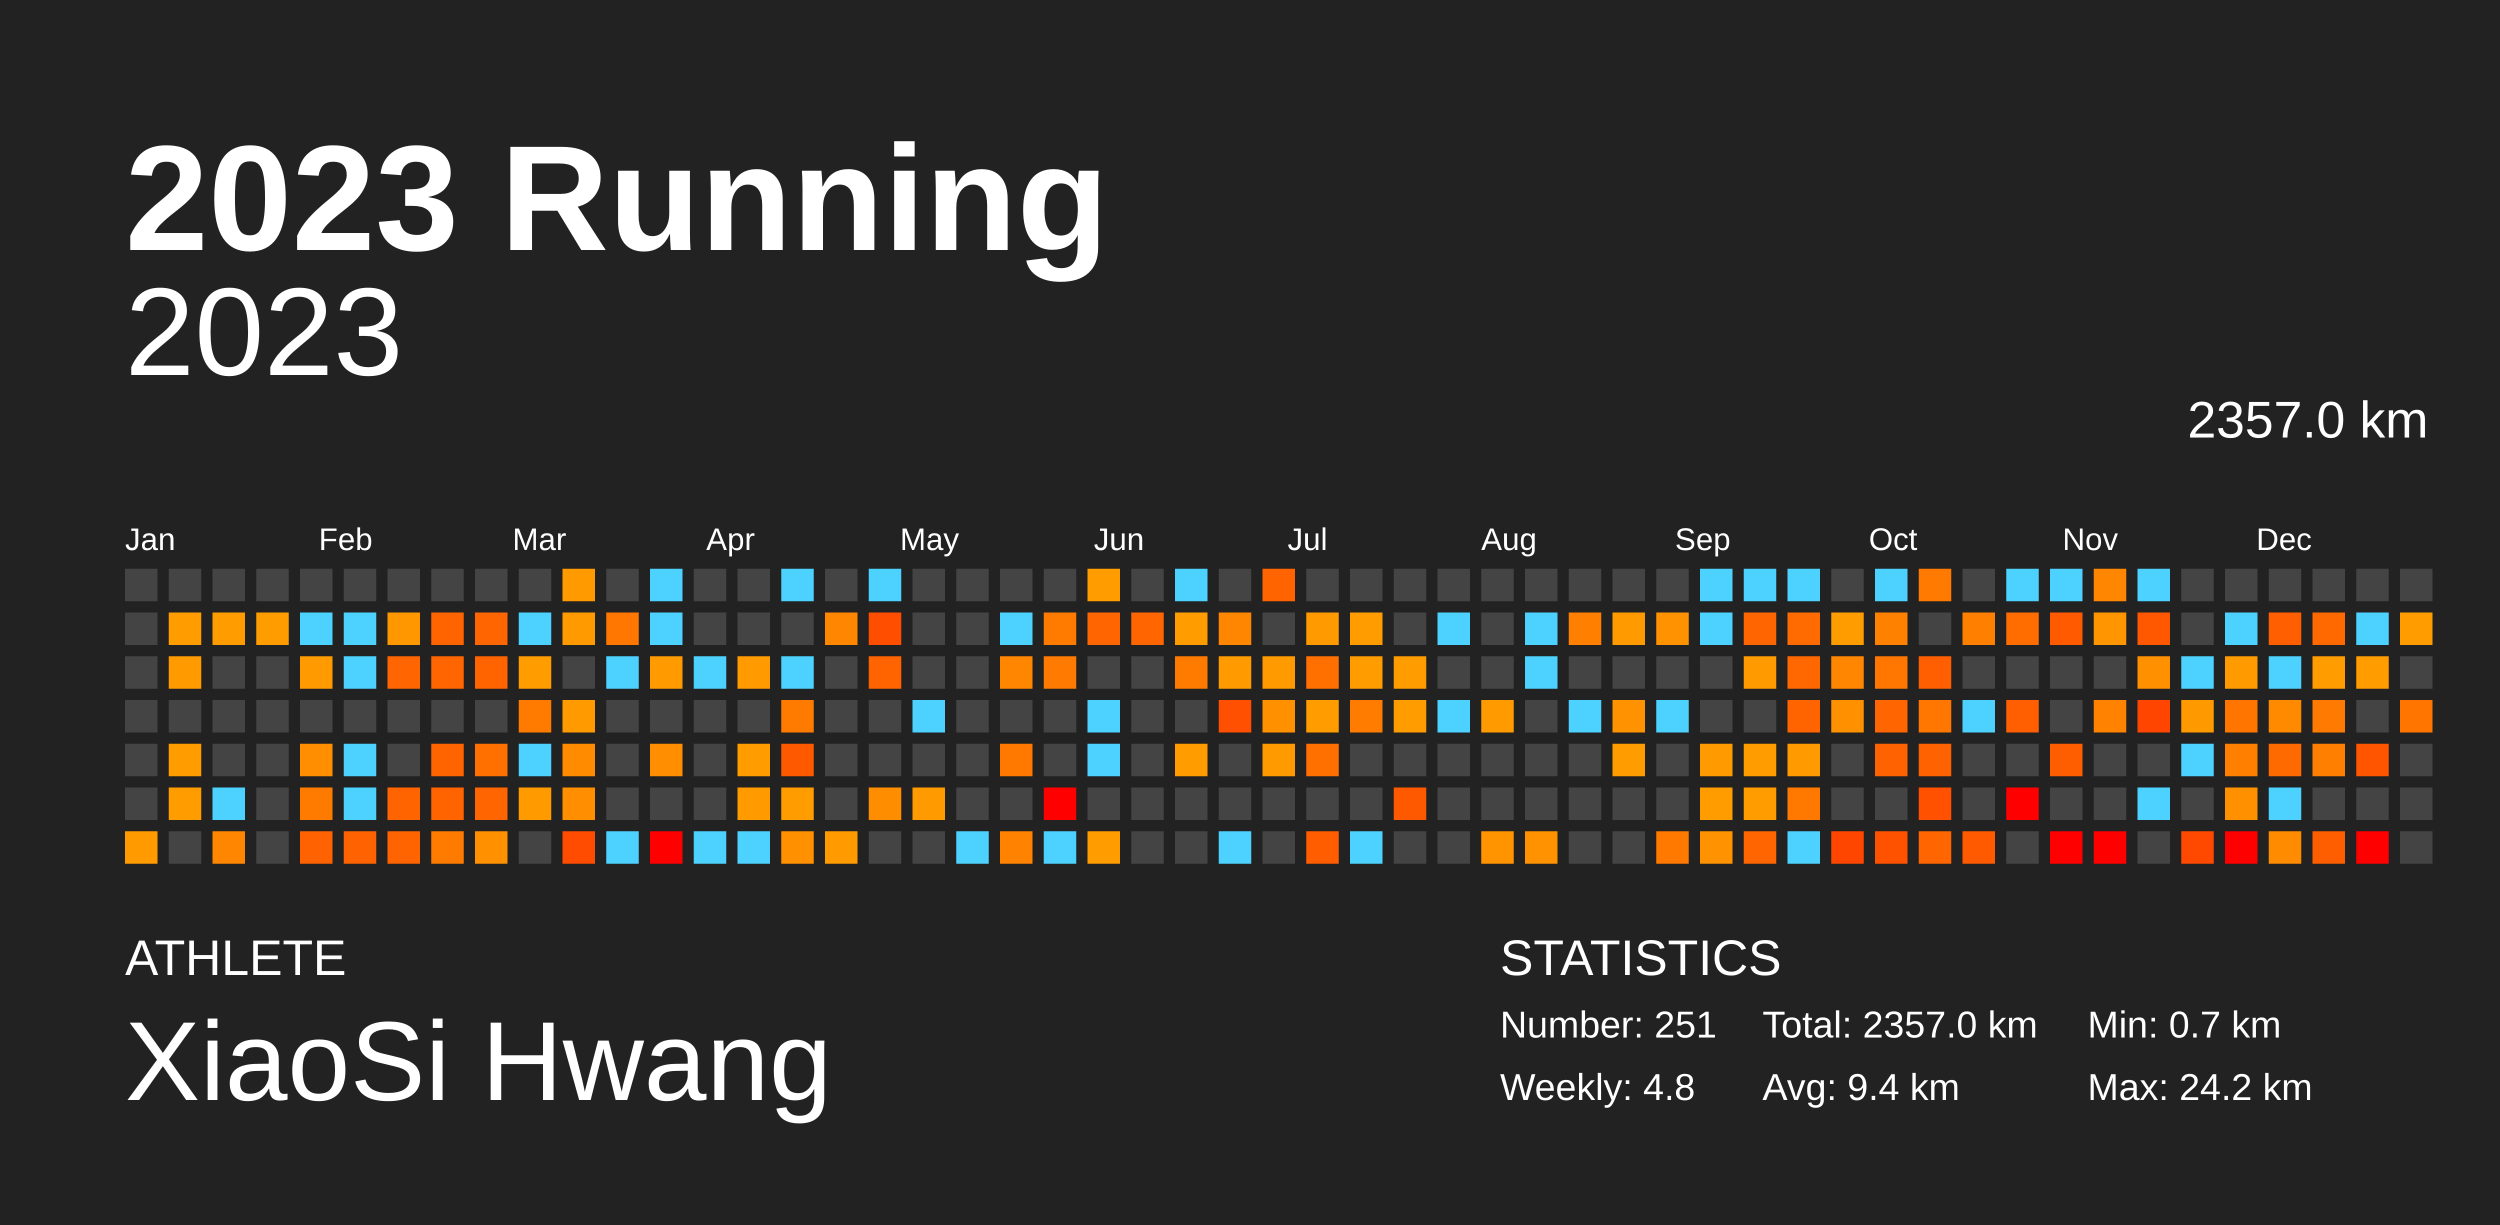
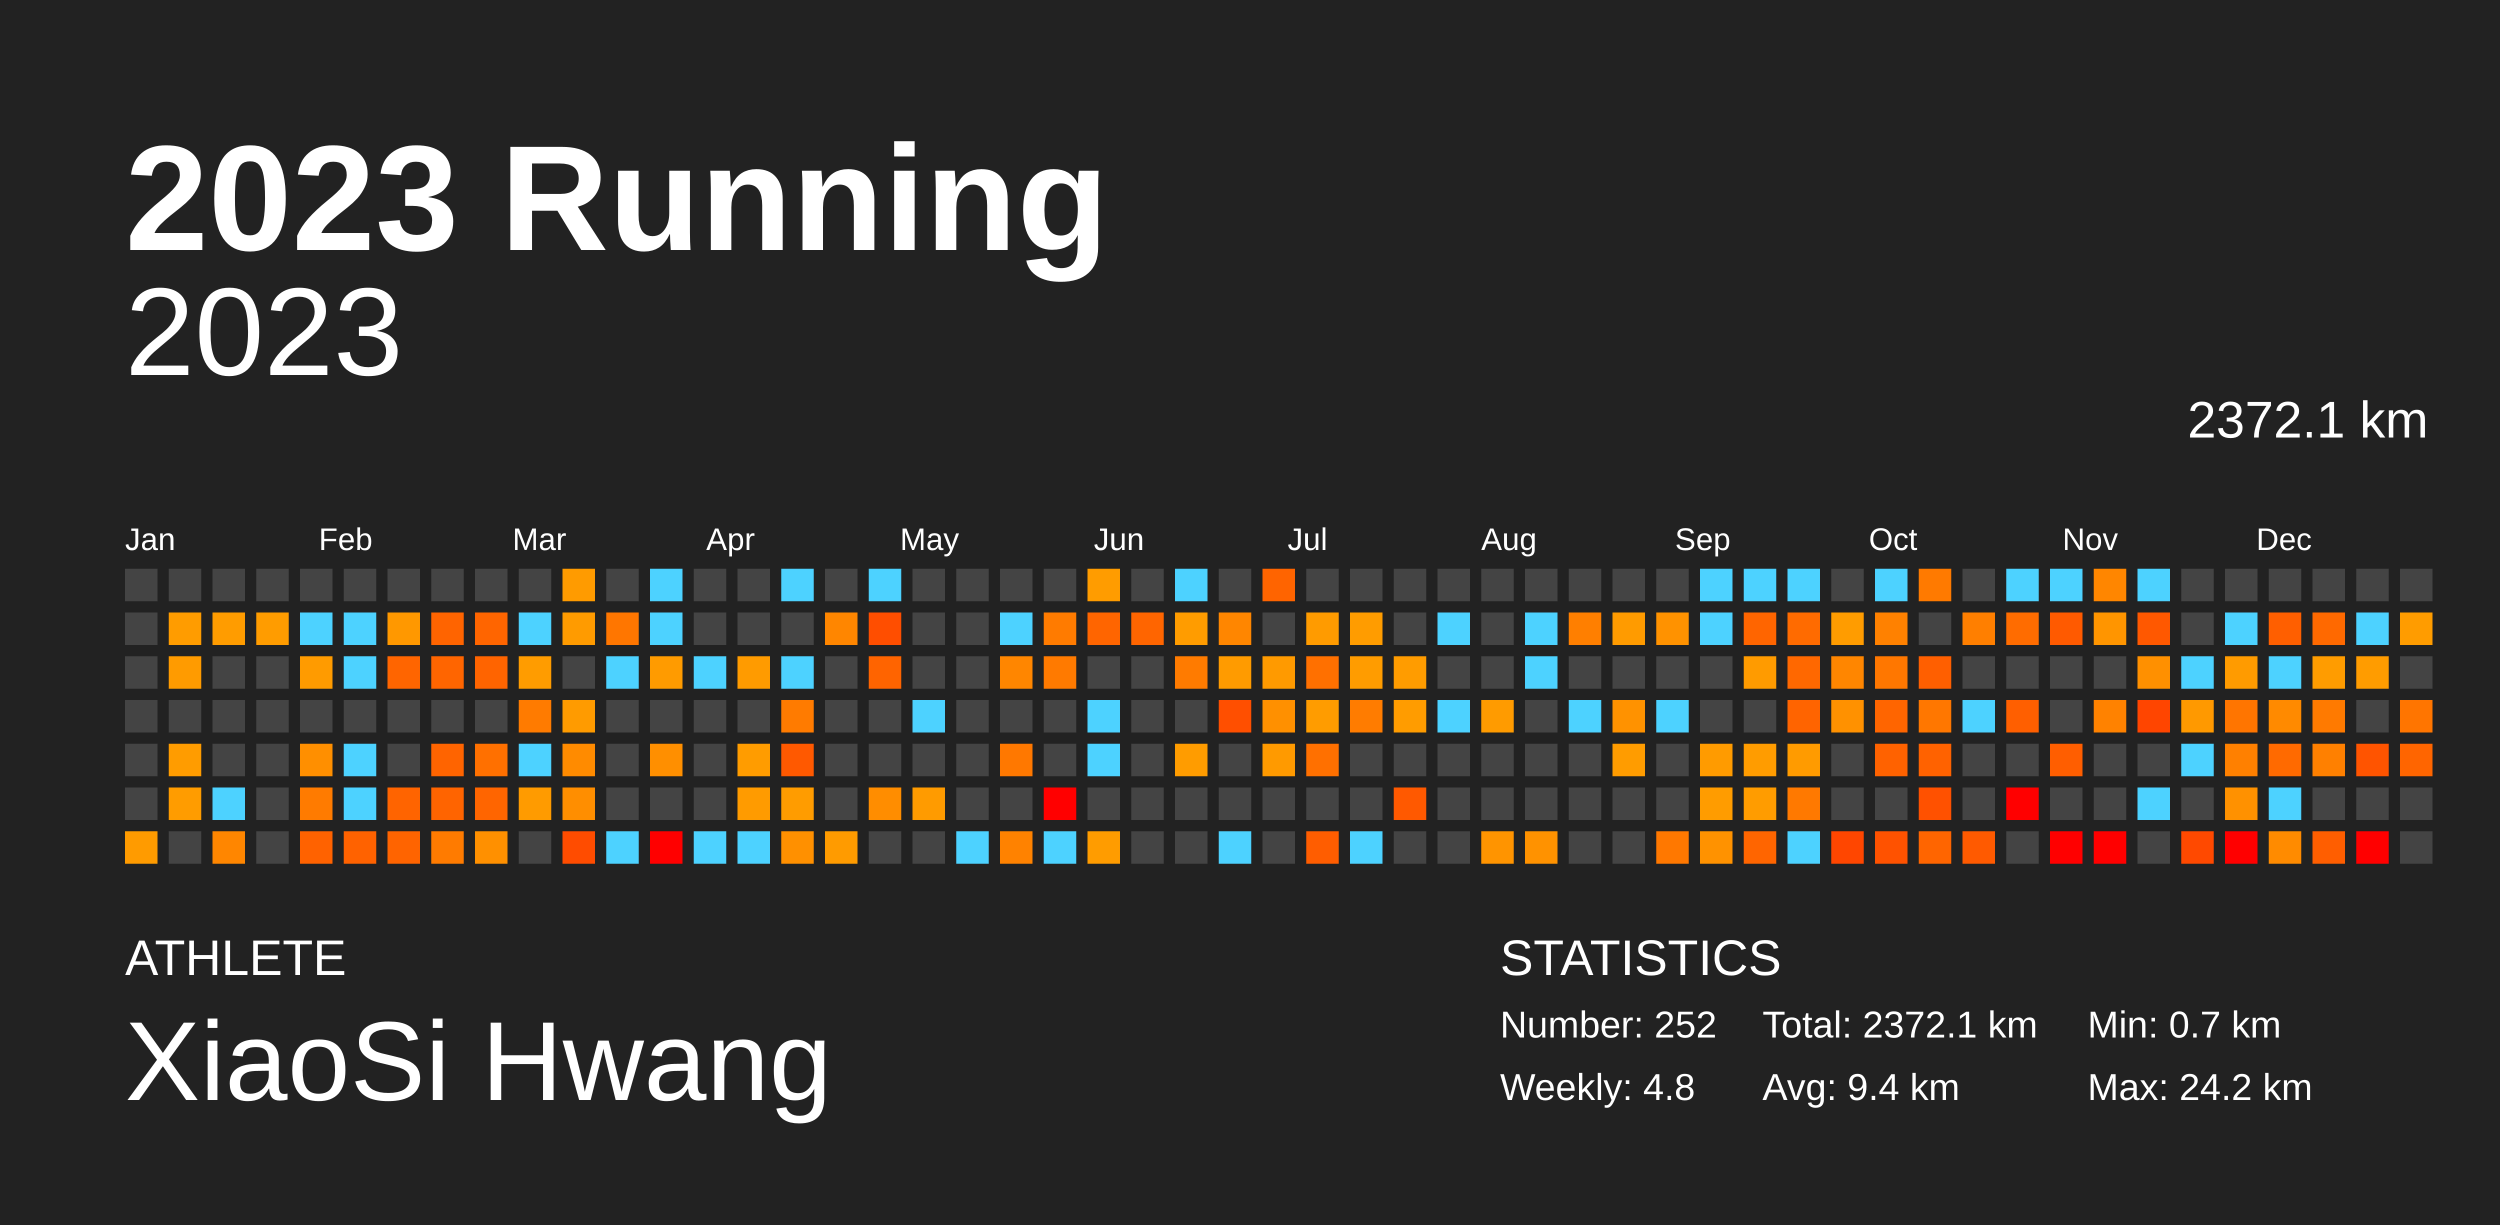
<svg xmlns="http://www.w3.org/2000/svg" baseProfile="full" height="98mm" version="1.1" viewBox="0,0,200,98" width="200mm">
  <defs />
  <rect fill="#222222" height="98" width="200" x="0" y="0" />
  <text fill="#FFFFFF" style="font-size:12px; font-family:Arial; font-weight:bold;" x="10" y="20">2023 Running</text>
  <text fill="#FFFFFF" style="font-size:4px; font-family:Arial" x="10" y="78">ATHLETE</text>
  <text fill="#FFFFFF" style="font-size:9px; font-family:Arial" x="10" y="88">XiaoSi Hwang</text>
  <text fill="#FFFFFF" style="font-size:4px; font-family:Arial" x="120" y="78">STATISTICS</text>
-   <text fill="#FFFFFF" style="font-size:3px; font-family:Arial" x="120" y="83">Number: 251</text>
+   <text fill="#FFFFFF" style="font-size:3px; font-family:Arial" x="120" y="83">Number: 252</text>
  <text fill="#FFFFFF" style="font-size:3px; font-family:Arial" x="120" y="88">Weekly: 4.8</text>
-   <text fill="#FFFFFF" style="font-size:3px; font-family:Arial" x="141" y="83">Total: 2357.0 km</text>
+   <text fill="#FFFFFF" style="font-size:3px; font-family:Arial" x="141" y="83">Total: 2372.1 km</text>
  <text fill="#FFFFFF" style="font-size:3px; font-family:Arial" x="141" y="88">Avg: 9.4 km</text>
  <text fill="#FFFFFF" style="font-size:3px; font-family:Arial" x="167" y="83">Min: 0.7 km</text>
  <text fill="#FFFFFF" style="font-size:3px; font-family:Arial" x="167" y="88">Max: 24.2 km</text>
  <text alignment-baseline="hanging" fill="#FFFFFF" style="font-size:10.0px; font-family:Arial;" x="10" y="30">2023</text>
-   <text alignment-baseline="hanging" fill="#FFFFFF" style="font-size:4.125px; font-family:Arial;" x="175" y="35">2357.0 km</text>
+   <text alignment-baseline="hanging" fill="#FFFFFF" style="font-size:4.125px; font-family:Arial;" x="175" y="35">2372.1 km</text>
  <text fill="#FFFFFF" style="font-size:2.5px; font-family:Arial" x="10.0" y="44">Jan</text>
  <text fill="#FFFFFF" style="font-size:2.5px; font-family:Arial" x="25.5" y="44">Feb</text>
  <text fill="#FFFFFF" style="font-size:2.5px; font-family:Arial" x="41.0" y="44">Mar</text>
  <text fill="#FFFFFF" style="font-size:2.5px; font-family:Arial" x="56.5" y="44">Apr</text>
  <text fill="#FFFFFF" style="font-size:2.5px; font-family:Arial" x="72.0" y="44">May</text>
  <text fill="#FFFFFF" style="font-size:2.5px; font-family:Arial" x="87.5" y="44">Jun</text>
  <text fill="#FFFFFF" style="font-size:2.5px; font-family:Arial" x="103.0" y="44">Jul</text>
  <text fill="#FFFFFF" style="font-size:2.5px; font-family:Arial" x="118.5" y="44">Aug</text>
  <text fill="#FFFFFF" style="font-size:2.5px; font-family:Arial" x="134.0" y="44">Sep</text>
  <text fill="#FFFFFF" style="font-size:2.5px; font-family:Arial" x="149.5" y="44">Oct</text>
  <text fill="#FFFFFF" style="font-size:2.5px; font-family:Arial" x="165.0" y="44">Nov</text>
  <text fill="#FFFFFF" style="font-size:2.5px; font-family:Arial" x="180.5" y="44">Dec</text>
  <rect fill="#444444" height="2.6" width="2.6" x="10.0" y="45.5" />
  <rect fill="#444444" height="2.6" width="2.6" x="10.0" y="49.0" />
  <rect fill="#444444" height="2.6" width="2.6" x="10.0" y="52.5" />
  <rect fill="#444444" height="2.6" width="2.6" x="10.0" y="56.0" />
  <rect fill="#444444" height="2.6" width="2.6" x="10.0" y="59.5" />
  <rect fill="#444444" height="2.6" width="2.6" x="10.0" y="63.0" />
  <rect fill="#ff9b00" height="2.6" width="2.6" x="10.0" y="66.5" />
  <rect fill="#444444" height="2.6" width="2.6" x="13.5" y="45.5" />
  <rect fill="#ff9c00" height="2.6" width="2.6" x="13.5" y="49.0" />
  <rect fill="#ff9b00" height="2.6" width="2.6" x="13.5" y="52.5" />
  <rect fill="#444444" height="2.6" width="2.6" x="13.5" y="56.0" />
  <rect fill="#ff9c00" height="2.6" width="2.6" x="13.5" y="59.5" />
  <rect fill="#ff9c00" height="2.6" width="2.6" x="13.5" y="63.0" />
  <rect fill="#444444" height="2.6" width="2.6" x="13.5" y="66.5" />
  <rect fill="#444444" height="2.6" width="2.6" x="17.0" y="45.5" />
  <rect fill="#ff9c00" height="2.6" width="2.6" x="17.0" y="49.0" />
  <rect fill="#444444" height="2.6" width="2.6" x="17.0" y="52.5" />
  <rect fill="#444444" height="2.6" width="2.6" x="17.0" y="56.0" />
  <rect fill="#444444" height="2.6" width="2.6" x="17.0" y="59.5" />
  <rect fill="#4dd2ff" height="2.6" width="2.6" x="17.0" y="63.0" />
  <rect fill="#ff8600" height="2.6" width="2.6" x="17.0" y="66.5" />
  <rect fill="#444444" height="2.6" width="2.6" x="20.5" y="45.5" />
  <rect fill="#ff9c00" height="2.6" width="2.6" x="20.5" y="49.0" />
  <rect fill="#444444" height="2.6" width="2.6" x="20.5" y="52.5" />
  <rect fill="#444444" height="2.6" width="2.6" x="20.5" y="56.0" />
  <rect fill="#444444" height="2.6" width="2.6" x="20.5" y="59.5" />
  <rect fill="#444444" height="2.6" width="2.6" x="20.5" y="63.0" />
  <rect fill="#444444" height="2.6" width="2.6" x="20.5" y="66.5" />
  <rect fill="#444444" height="2.6" width="2.6" x="24.0" y="45.5" />
  <rect fill="#4dd2ff" height="2.6" width="2.6" x="24.0" y="49.0" />
  <rect fill="#ff9b00" height="2.6" width="2.6" x="24.0" y="52.5" />
  <rect fill="#444444" height="2.6" width="2.6" x="24.0" y="56.0" />
  <rect fill="#ff8f00" height="2.6" width="2.6" x="24.0" y="59.5" />
  <rect fill="#ff7b00" height="2.6" width="2.6" x="24.0" y="63.0" />
  <rect fill="#ff6200" height="2.6" width="2.6" x="24.0" y="66.5" />
  <rect fill="#444444" height="2.6" width="2.6" x="27.5" y="45.5" />
  <rect fill="#4dd2ff" height="2.6" width="2.6" x="27.5" y="49.0" />
  <rect fill="#4dd2ff" height="2.6" width="2.6" x="27.5" y="52.5" />
  <rect fill="#444444" height="2.6" width="2.6" x="27.5" y="56.0" />
  <rect fill="#4dd2ff" height="2.6" width="2.6" x="27.5" y="59.5" />
  <rect fill="#4dd2ff" height="2.6" width="2.6" x="27.5" y="63.0" />
  <rect fill="#ff6200" height="2.6" width="2.6" x="27.5" y="66.5" />
  <rect fill="#444444" height="2.6" width="2.6" x="31.0" y="45.5" />
  <rect fill="#ff9800" height="2.6" width="2.6" x="31.0" y="49.0" />
  <rect fill="#ff6500" height="2.6" width="2.6" x="31.0" y="52.5" />
  <rect fill="#444444" height="2.6" width="2.6" x="31.0" y="56.0" />
  <rect fill="#444444" height="2.6" width="2.6" x="31.0" y="59.5" />
  <rect fill="#ff6400" height="2.6" width="2.6" x="31.0" y="63.0" />
  <rect fill="#ff6400" height="2.6" width="2.6" x="31.0" y="66.5" />
  <rect fill="#444444" height="2.6" width="2.6" x="34.5" y="45.5" />
  <rect fill="#ff6400" height="2.6" width="2.6" x="34.5" y="49.0" />
  <rect fill="#ff6500" height="2.6" width="2.6" x="34.5" y="52.5" />
  <rect fill="#444444" height="2.6" width="2.6" x="34.5" y="56.0" />
  <rect fill="#ff6400" height="2.6" width="2.6" x="34.5" y="59.5" />
  <rect fill="#ff6400" height="2.6" width="2.6" x="34.5" y="63.0" />
  <rect fill="#ff7b00" height="2.6" width="2.6" x="34.5" y="66.5" />
  <rect fill="#444444" height="2.6" width="2.6" x="38.0" y="45.5" />
  <rect fill="#ff6500" height="2.6" width="2.6" x="38.0" y="49.0" />
  <rect fill="#ff6400" height="2.6" width="2.6" x="38.0" y="52.5" />
  <rect fill="#444444" height="2.6" width="2.6" x="38.0" y="56.0" />
  <rect fill="#ff7000" height="2.6" width="2.6" x="38.0" y="59.5" />
  <rect fill="#ff6500" height="2.6" width="2.6" x="38.0" y="63.0" />
  <rect fill="#ff9000" height="2.6" width="2.6" x="38.0" y="66.5" />
  <rect fill="#444444" height="2.6" width="2.6" x="41.5" y="45.5" />
  <rect fill="#4dd2ff" height="2.6" width="2.6" x="41.5" y="49.0" />
  <rect fill="#ff9c00" height="2.6" width="2.6" x="41.5" y="52.5" />
  <rect fill="#ff7b00" height="2.6" width="2.6" x="41.5" y="56.0" />
  <rect fill="#4dd2ff" height="2.6" width="2.6" x="41.5" y="59.5" />
  <rect fill="#ff9b00" height="2.6" width="2.6" x="41.5" y="63.0" />
  <rect fill="#444444" height="2.6" width="2.6" x="41.5" y="66.5" />
  <rect fill="#ff9b00" height="2.6" width="2.6" x="45.0" y="45.5" />
  <rect fill="#ff9b00" height="2.6" width="2.6" x="45.0" y="49.0" />
  <rect fill="#444444" height="2.6" width="2.6" x="45.0" y="52.5" />
  <rect fill="#ff9b00" height="2.6" width="2.6" x="45.0" y="56.0" />
  <rect fill="#ff8b00" height="2.6" width="2.6" x="45.0" y="59.5" />
  <rect fill="#ff8e00" height="2.6" width="2.6" x="45.0" y="63.0" />
  <rect fill="#ff4c00" height="2.6" width="2.6" x="45.0" y="66.5" />
  <rect fill="#444444" height="2.6" width="2.6" x="48.5" y="45.5" />
  <rect fill="#ff7600" height="2.6" width="2.6" x="48.5" y="49.0" />
  <rect fill="#4dd2ff" height="2.6" width="2.6" x="48.5" y="52.5" />
  <rect fill="#444444" height="2.6" width="2.6" x="48.5" y="56.0" />
  <rect fill="#444444" height="2.6" width="2.6" x="48.5" y="59.5" />
  <rect fill="#444444" height="2.6" width="2.6" x="48.5" y="63.0" />
  <rect fill="#4dd2ff" height="2.6" width="2.6" x="48.5" y="66.5" />
  <rect fill="#4dd2ff" height="2.6" width="2.6" x="52.0" y="45.5" />
  <rect fill="#4dd2ff" height="2.6" width="2.6" x="52.0" y="49.0" />
  <rect fill="#ff9b00" height="2.6" width="2.6" x="52.0" y="52.5" />
  <rect fill="#444444" height="2.6" width="2.6" x="52.0" y="56.0" />
  <rect fill="#ff8f00" height="2.6" width="2.6" x="52.0" y="59.5" />
  <rect fill="#444444" height="2.6" width="2.6" x="52.0" y="63.0" />
  <rect fill="red" height="2.6" width="2.6" x="52.0" y="66.5" />
  <rect fill="#444444" height="2.6" width="2.6" x="55.5" y="45.5" />
  <rect fill="#444444" height="2.6" width="2.6" x="55.5" y="49.0" />
  <rect fill="#4dd2ff" height="2.6" width="2.6" x="55.5" y="52.5" />
  <rect fill="#444444" height="2.6" width="2.6" x="55.5" y="56.0" />
  <rect fill="#444444" height="2.6" width="2.6" x="55.5" y="59.5" />
  <rect fill="#444444" height="2.6" width="2.6" x="55.5" y="63.0" />
  <rect fill="#4dd2ff" height="2.6" width="2.6" x="55.5" y="66.5" />
  <rect fill="#444444" height="2.6" width="2.6" x="59.0" y="45.5" />
  <rect fill="#444444" height="2.6" width="2.6" x="59.0" y="49.0" />
  <rect fill="#ff9b00" height="2.6" width="2.6" x="59.0" y="52.5" />
  <rect fill="#444444" height="2.6" width="2.6" x="59.0" y="56.0" />
  <rect fill="#ff9c00" height="2.6" width="2.6" x="59.0" y="59.5" />
  <rect fill="#ff9b00" height="2.6" width="2.6" x="59.0" y="63.0" />
  <rect fill="#4dd2ff" height="2.6" width="2.6" x="59.0" y="66.5" />
  <rect fill="#4dd2ff" height="2.6" width="2.6" x="62.5" y="45.5" />
  <rect fill="#444444" height="2.6" width="2.6" x="62.5" y="49.0" />
  <rect fill="#4dd2ff" height="2.6" width="2.6" x="62.5" y="52.5" />
  <rect fill="#ff7b00" height="2.6" width="2.6" x="62.5" y="56.0" />
  <rect fill="#ff5900" height="2.6" width="2.6" x="62.5" y="59.5" />
  <rect fill="#ff9c00" height="2.6" width="2.6" x="62.5" y="63.0" />
  <rect fill="#ff9000" height="2.6" width="2.6" x="62.5" y="66.5" />
  <rect fill="#444444" height="2.6" width="2.6" x="66.0" y="45.5" />
  <rect fill="#ff8600" height="2.6" width="2.6" x="66.0" y="49.0" />
  <rect fill="#444444" height="2.6" width="2.6" x="66.0" y="52.5" />
  <rect fill="#444444" height="2.6" width="2.6" x="66.0" y="56.0" />
  <rect fill="#444444" height="2.6" width="2.6" x="66.0" y="59.5" />
  <rect fill="#444444" height="2.6" width="2.6" x="66.0" y="63.0" />
  <rect fill="#ff9b00" height="2.6" width="2.6" x="66.0" y="66.5" />
  <rect fill="#4dd2ff" height="2.6" width="2.6" x="69.5" y="45.5" />
  <rect fill="#ff4e00" height="2.6" width="2.6" x="69.5" y="49.0" />
  <rect fill="#ff6400" height="2.6" width="2.6" x="69.5" y="52.5" />
  <rect fill="#444444" height="2.6" width="2.6" x="69.5" y="56.0" />
  <rect fill="#444444" height="2.6" width="2.6" x="69.5" y="59.5" />
  <rect fill="#ff8d00" height="2.6" width="2.6" x="69.5" y="63.0" />
  <rect fill="#444444" height="2.6" width="2.6" x="69.5" y="66.5" />
  <rect fill="#444444" height="2.6" width="2.6" x="73.0" y="45.5" />
  <rect fill="#444444" height="2.6" width="2.6" x="73.0" y="49.0" />
  <rect fill="#444444" height="2.6" width="2.6" x="73.0" y="52.5" />
  <rect fill="#4dd2ff" height="2.6" width="2.6" x="73.0" y="56.0" />
  <rect fill="#444444" height="2.6" width="2.6" x="73.0" y="59.5" />
  <rect fill="#ff9b00" height="2.6" width="2.6" x="73.0" y="63.0" />
  <rect fill="#444444" height="2.6" width="2.6" x="73.0" y="66.5" />
  <rect fill="#444444" height="2.6" width="2.6" x="76.5" y="45.5" />
  <rect fill="#444444" height="2.6" width="2.6" x="76.5" y="49.0" />
  <rect fill="#444444" height="2.6" width="2.6" x="76.5" y="52.5" />
  <rect fill="#444444" height="2.6" width="2.6" x="76.5" y="56.0" />
  <rect fill="#444444" height="2.6" width="2.6" x="76.5" y="59.5" />
  <rect fill="#444444" height="2.6" width="2.6" x="76.5" y="63.0" />
  <rect fill="#4dd2ff" height="2.6" width="2.6" x="76.5" y="66.5" />
  <rect fill="#444444" height="2.6" width="2.6" x="80.0" y="45.5" />
  <rect fill="#4dd2ff" height="2.6" width="2.6" x="80.0" y="49.0" />
  <rect fill="#ff8600" height="2.6" width="2.6" x="80.0" y="52.5" />
  <rect fill="#444444" height="2.6" width="2.6" x="80.0" y="56.0" />
  <rect fill="#ff7800" height="2.6" width="2.6" x="80.0" y="59.5" />
  <rect fill="#444444" height="2.6" width="2.6" x="80.0" y="63.0" />
  <rect fill="#ff8200" height="2.6" width="2.6" x="80.0" y="66.5" />
  <rect fill="#444444" height="2.6" width="2.6" x="83.5" y="45.5" />
  <rect fill="#ff7b00" height="2.6" width="2.6" x="83.5" y="49.0" />
  <rect fill="#ff7a00" height="2.6" width="2.6" x="83.5" y="52.5" />
  <rect fill="#444444" height="2.6" width="2.6" x="83.5" y="56.0" />
  <rect fill="#444444" height="2.6" width="2.6" x="83.5" y="59.5" />
  <rect fill="red" height="2.6" width="2.6" x="83.5" y="63.0" />
  <rect fill="#4dd2ff" height="2.6" width="2.6" x="83.5" y="66.5" />
  <rect fill="#ff9c00" height="2.6" width="2.6" x="87.0" y="45.5" />
  <rect fill="#ff6500" height="2.6" width="2.6" x="87.0" y="49.0" />
  <rect fill="#444444" height="2.6" width="2.6" x="87.0" y="52.5" />
  <rect fill="#4dd2ff" height="2.6" width="2.6" x="87.0" y="56.0" />
  <rect fill="#4dd2ff" height="2.6" width="2.6" x="87.0" y="59.5" />
  <rect fill="#444444" height="2.6" width="2.6" x="87.0" y="63.0" />
  <rect fill="#ff9c00" height="2.6" width="2.6" x="87.0" y="66.5" />
  <rect fill="#444444" height="2.6" width="2.6" x="90.5" y="45.5" />
  <rect fill="#ff6500" height="2.6" width="2.6" x="90.5" y="49.0" />
  <rect fill="#444444" height="2.6" width="2.6" x="90.5" y="52.5" />
  <rect fill="#444444" height="2.6" width="2.6" x="90.5" y="56.0" />
  <rect fill="#444444" height="2.6" width="2.6" x="90.5" y="59.5" />
  <rect fill="#444444" height="2.6" width="2.6" x="90.5" y="63.0" />
  <rect fill="#444444" height="2.6" width="2.6" x="90.5" y="66.5" />
  <rect fill="#4dd2ff" height="2.6" width="2.6" x="94.0" y="45.5" />
  <rect fill="#ff9c00" height="2.6" width="2.6" x="94.0" y="49.0" />
  <rect fill="#ff7b00" height="2.6" width="2.6" x="94.0" y="52.5" />
  <rect fill="#444444" height="2.6" width="2.6" x="94.0" y="56.0" />
  <rect fill="#ff9c00" height="2.6" width="2.6" x="94.0" y="59.5" />
  <rect fill="#444444" height="2.6" width="2.6" x="94.0" y="63.0" />
  <rect fill="#444444" height="2.6" width="2.6" x="94.0" y="66.5" />
  <rect fill="#444444" height="2.6" width="2.6" x="97.5" y="45.5" />
  <rect fill="#ff8600" height="2.6" width="2.6" x="97.5" y="49.0" />
  <rect fill="#ff9b00" height="2.6" width="2.6" x="97.5" y="52.5" />
  <rect fill="#ff4f00" height="2.6" width="2.6" x="97.5" y="56.0" />
  <rect fill="#444444" height="2.6" width="2.6" x="97.5" y="59.5" />
  <rect fill="#444444" height="2.6" width="2.6" x="97.5" y="63.0" />
  <rect fill="#4dd2ff" height="2.6" width="2.6" x="97.5" y="66.5" />
  <rect fill="#ff6400" height="2.6" width="2.6" x="101.0" y="45.5" />
  <rect fill="#444444" height="2.6" width="2.6" x="101.0" y="49.0" />
  <rect fill="#ff9a00" height="2.6" width="2.6" x="101.0" y="52.5" />
  <rect fill="#ff9000" height="2.6" width="2.6" x="101.0" y="56.0" />
  <rect fill="#ff9a00" height="2.6" width="2.6" x="101.0" y="59.5" />
  <rect fill="#444444" height="2.6" width="2.6" x="101.0" y="63.0" />
  <rect fill="#444444" height="2.6" width="2.6" x="101.0" y="66.5" />
  <rect fill="#444444" height="2.6" width="2.6" x="104.5" y="45.5" />
  <rect fill="#ff9b00" height="2.6" width="2.6" x="104.5" y="49.0" />
  <rect fill="#ff7000" height="2.6" width="2.6" x="104.5" y="52.5" />
  <rect fill="#ff9c00" height="2.6" width="2.6" x="104.5" y="56.0" />
  <rect fill="#ff7000" height="2.6" width="2.6" x="104.5" y="59.5" />
  <rect fill="#444444" height="2.6" width="2.6" x="104.5" y="63.0" />
  <rect fill="#ff5d00" height="2.6" width="2.6" x="104.5" y="66.5" />
  <rect fill="#444444" height="2.6" width="2.6" x="108.0" y="45.5" />
  <rect fill="#ff9c00" height="2.6" width="2.6" x="108.0" y="49.0" />
  <rect fill="#ff9c00" height="2.6" width="2.6" x="108.0" y="52.5" />
  <rect fill="#ff7c00" height="2.6" width="2.6" x="108.0" y="56.0" />
  <rect fill="#444444" height="2.6" width="2.6" x="108.0" y="59.5" />
  <rect fill="#444444" height="2.6" width="2.6" x="108.0" y="63.0" />
  <rect fill="#4dd2ff" height="2.6" width="2.6" x="108.0" y="66.5" />
  <rect fill="#444444" height="2.6" width="2.6" x="111.5" y="45.5" />
  <rect fill="#444444" height="2.6" width="2.6" x="111.5" y="49.0" />
  <rect fill="#ff9c00" height="2.6" width="2.6" x="111.5" y="52.5" />
  <rect fill="#ff9c00" height="2.6" width="2.6" x="111.5" y="56.0" />
  <rect fill="#444444" height="2.6" width="2.6" x="111.5" y="59.5" />
  <rect fill="#ff5900" height="2.6" width="2.6" x="111.5" y="63.0" />
  <rect fill="#444444" height="2.6" width="2.6" x="111.5" y="66.5" />
  <rect fill="#444444" height="2.6" width="2.6" x="115.0" y="45.5" />
  <rect fill="#4dd2ff" height="2.6" width="2.6" x="115.0" y="49.0" />
  <rect fill="#444444" height="2.6" width="2.6" x="115.0" y="52.5" />
  <rect fill="#4dd2ff" height="2.6" width="2.6" x="115.0" y="56.0" />
  <rect fill="#444444" height="2.6" width="2.6" x="115.0" y="59.5" />
  <rect fill="#444444" height="2.6" width="2.6" x="115.0" y="63.0" />
  <rect fill="#444444" height="2.6" width="2.6" x="115.0" y="66.5" />
  <rect fill="#444444" height="2.6" width="2.6" x="118.5" y="45.5" />
  <rect fill="#444444" height="2.6" width="2.6" x="118.5" y="49.0" />
  <rect fill="#444444" height="2.6" width="2.6" x="118.5" y="52.5" />
  <rect fill="#ff9b00" height="2.6" width="2.6" x="118.5" y="56.0" />
  <rect fill="#444444" height="2.6" width="2.6" x="118.5" y="59.5" />
  <rect fill="#444444" height="2.6" width="2.6" x="118.5" y="63.0" />
  <rect fill="#ff9400" height="2.6" width="2.6" x="118.5" y="66.5" />
  <rect fill="#444444" height="2.6" width="2.6" x="122.0" y="45.5" />
  <rect fill="#4dd2ff" height="2.6" width="2.6" x="122.0" y="49.0" />
  <rect fill="#4dd2ff" height="2.6" width="2.6" x="122.0" y="52.5" />
  <rect fill="#444444" height="2.6" width="2.6" x="122.0" y="56.0" />
  <rect fill="#444444" height="2.6" width="2.6" x="122.0" y="59.5" />
  <rect fill="#444444" height="2.6" width="2.6" x="122.0" y="63.0" />
  <rect fill="#ff9200" height="2.6" width="2.6" x="122.0" y="66.5" />
  <rect fill="#444444" height="2.6" width="2.6" x="125.5" y="45.5" />
  <rect fill="#ff7f00" height="2.6" width="2.6" x="125.5" y="49.0" />
  <rect fill="#444444" height="2.6" width="2.6" x="125.5" y="52.5" />
  <rect fill="#4dd2ff" height="2.6" width="2.6" x="125.5" y="56.0" />
  <rect fill="#444444" height="2.6" width="2.6" x="125.5" y="59.5" />
  <rect fill="#444444" height="2.6" width="2.6" x="125.5" y="63.0" />
  <rect fill="#444444" height="2.6" width="2.6" x="125.5" y="66.5" />
  <rect fill="#444444" height="2.6" width="2.6" x="129.0" y="45.5" />
  <rect fill="#ff9b00" height="2.6" width="2.6" x="129.0" y="49.0" />
  <rect fill="#444444" height="2.6" width="2.6" x="129.0" y="52.5" />
  <rect fill="#ff9200" height="2.6" width="2.6" x="129.0" y="56.0" />
  <rect fill="#ff9c00" height="2.6" width="2.6" x="129.0" y="59.5" />
  <rect fill="#444444" height="2.6" width="2.6" x="129.0" y="63.0" />
  <rect fill="#444444" height="2.6" width="2.6" x="129.0" y="66.5" />
  <rect fill="#444444" height="2.6" width="2.6" x="132.5" y="45.5" />
  <rect fill="#ff9200" height="2.6" width="2.6" x="132.5" y="49.0" />
  <rect fill="#444444" height="2.6" width="2.6" x="132.5" y="52.5" />
  <rect fill="#4dd2ff" height="2.6" width="2.6" x="132.5" y="56.0" />
  <rect fill="#444444" height="2.6" width="2.6" x="132.5" y="59.5" />
  <rect fill="#444444" height="2.6" width="2.6" x="132.5" y="63.0" />
  <rect fill="#ff7800" height="2.6" width="2.6" x="132.5" y="66.5" />
  <rect fill="#4dd2ff" height="2.6" width="2.6" x="136.0" y="45.5" />
  <rect fill="#4dd2ff" height="2.6" width="2.6" x="136.0" y="49.0" />
  <rect fill="#444444" height="2.6" width="2.6" x="136.0" y="52.5" />
  <rect fill="#444444" height="2.6" width="2.6" x="136.0" y="56.0" />
  <rect fill="#ff9b00" height="2.6" width="2.6" x="136.0" y="59.5" />
  <rect fill="#ff9c00" height="2.6" width="2.6" x="136.0" y="63.0" />
  <rect fill="#ff9200" height="2.6" width="2.6" x="136.0" y="66.5" />
  <rect fill="#4dd2ff" height="2.6" width="2.6" x="139.5" y="45.5" />
  <rect fill="#ff6500" height="2.6" width="2.6" x="139.5" y="49.0" />
  <rect fill="#ff9b00" height="2.6" width="2.6" x="139.5" y="52.5" />
  <rect fill="#444444" height="2.6" width="2.6" x="139.5" y="56.0" />
  <rect fill="#ff9c00" height="2.6" width="2.6" x="139.5" y="59.5" />
  <rect fill="#ff9c00" height="2.6" width="2.6" x="139.5" y="63.0" />
  <rect fill="#ff6500" height="2.6" width="2.6" x="139.5" y="66.5" />
  <rect fill="#4dd2ff" height="2.6" width="2.6" x="143.0" y="45.5" />
  <rect fill="#ff6b00" height="2.6" width="2.6" x="143.0" y="49.0" />
  <rect fill="#ff6800" height="2.6" width="2.6" x="143.0" y="52.5" />
  <rect fill="#ff6400" height="2.6" width="2.6" x="143.0" y="56.0" />
  <rect fill="#ff9b00" height="2.6" width="2.6" x="143.0" y="59.5" />
  <rect fill="#ff7900" height="2.6" width="2.6" x="143.0" y="63.0" />
  <rect fill="#4dd2ff" height="2.6" width="2.6" x="143.0" y="66.5" />
  <rect fill="#444444" height="2.6" width="2.6" x="146.5" y="45.5" />
  <rect fill="#ff9c00" height="2.6" width="2.6" x="146.5" y="49.0" />
  <rect fill="#ff8600" height="2.6" width="2.6" x="146.5" y="52.5" />
  <rect fill="#ff9100" height="2.6" width="2.6" x="146.5" y="56.0" />
  <rect fill="#444444" height="2.6" width="2.6" x="146.5" y="59.5" />
  <rect fill="#444444" height="2.6" width="2.6" x="146.5" y="63.0" />
  <rect fill="#ff4600" height="2.6" width="2.6" x="146.5" y="66.5" />
  <rect fill="#4dd2ff" height="2.6" width="2.6" x="150.0" y="45.5" />
  <rect fill="#ff8100" height="2.6" width="2.6" x="150.0" y="49.0" />
  <rect fill="#ff7700" height="2.6" width="2.6" x="150.0" y="52.5" />
  <rect fill="#ff6500" height="2.6" width="2.6" x="150.0" y="56.0" />
  <rect fill="#ff6200" height="2.6" width="2.6" x="150.0" y="59.5" />
  <rect fill="#444444" height="2.6" width="2.6" x="150.0" y="63.0" />
  <rect fill="#ff5200" height="2.6" width="2.6" x="150.0" y="66.5" />
  <rect fill="#ff7a00" height="2.6" width="2.6" x="153.5" y="45.5" />
  <rect fill="#444444" height="2.6" width="2.6" x="153.5" y="49.0" />
  <rect fill="#ff5f00" height="2.6" width="2.6" x="153.5" y="52.5" />
  <rect fill="#ff7700" height="2.6" width="2.6" x="153.5" y="56.0" />
  <rect fill="#ff6200" height="2.6" width="2.6" x="153.5" y="59.5" />
  <rect fill="#ff5100" height="2.6" width="2.6" x="153.5" y="63.0" />
  <rect fill="#ff6500" height="2.6" width="2.6" x="153.5" y="66.5" />
  <rect fill="#444444" height="2.6" width="2.6" x="157.0" y="45.5" />
  <rect fill="#ff7f00" height="2.6" width="2.6" x="157.0" y="49.0" />
  <rect fill="#444444" height="2.6" width="2.6" x="157.0" y="52.5" />
  <rect fill="#4dd2ff" height="2.6" width="2.6" x="157.0" y="56.0" />
  <rect fill="#444444" height="2.6" width="2.6" x="157.0" y="59.5" />
  <rect fill="#444444" height="2.6" width="2.6" x="157.0" y="63.0" />
  <rect fill="#ff5a00" height="2.6" width="2.6" x="157.0" y="66.5" />
  <rect fill="#4dd2ff" height="2.6" width="2.6" x="160.5" y="45.5" />
  <rect fill="#ff6c00" height="2.6" width="2.6" x="160.5" y="49.0" />
  <rect fill="#444444" height="2.6" width="2.6" x="160.5" y="52.5" />
  <rect fill="#ff5f00" height="2.6" width="2.6" x="160.5" y="56.0" />
  <rect fill="#444444" height="2.6" width="2.6" x="160.5" y="59.5" />
  <rect fill="red" height="2.6" width="2.6" x="160.5" y="63.0" />
  <rect fill="#444444" height="2.6" width="2.6" x="160.5" y="66.5" />
  <rect fill="#4dd2ff" height="2.6" width="2.6" x="164.0" y="45.5" />
  <rect fill="#ff5a00" height="2.6" width="2.6" x="164.0" y="49.0" />
  <rect fill="#444444" height="2.6" width="2.6" x="164.0" y="52.5" />
  <rect fill="#444444" height="2.6" width="2.6" x="164.0" y="56.0" />
  <rect fill="#ff5e00" height="2.6" width="2.6" x="164.0" y="59.5" />
  <rect fill="#444444" height="2.6" width="2.6" x="164.0" y="63.0" />
  <rect fill="red" height="2.6" width="2.6" x="164.0" y="66.5" />
  <rect fill="#ff8600" height="2.6" width="2.6" x="167.5" y="45.5" />
  <rect fill="#ff9500" height="2.6" width="2.6" x="167.5" y="49.0" />
  <rect fill="#444444" height="2.6" width="2.6" x="167.5" y="52.5" />
  <rect fill="#ff8200" height="2.6" width="2.6" x="167.5" y="56.0" />
  <rect fill="#444444" height="2.6" width="2.6" x="167.5" y="59.5" />
  <rect fill="#444444" height="2.6" width="2.6" x="167.5" y="63.0" />
  <rect fill="red" height="2.6" width="2.6" x="167.5" y="66.5" />
  <rect fill="#4dd2ff" height="2.6" width="2.6" x="171.0" y="45.5" />
  <rect fill="#ff5800" height="2.6" width="2.6" x="171.0" y="49.0" />
  <rect fill="#ff9000" height="2.6" width="2.6" x="171.0" y="52.5" />
  <rect fill="#ff4500" height="2.6" width="2.6" x="171.0" y="56.0" />
  <rect fill="#444444" height="2.6" width="2.6" x="171.0" y="59.5" />
  <rect fill="#4dd2ff" height="2.6" width="2.6" x="171.0" y="63.0" />
  <rect fill="#444444" height="2.6" width="2.6" x="171.0" y="66.5" />
  <rect fill="#444444" height="2.6" width="2.6" x="174.5" y="45.5" />
  <rect fill="#444444" height="2.6" width="2.6" x="174.5" y="49.0" />
  <rect fill="#4dd2ff" height="2.6" width="2.6" x="174.5" y="52.5" />
  <rect fill="#ff9900" height="2.6" width="2.6" x="174.5" y="56.0" />
  <rect fill="#4dd2ff" height="2.6" width="2.6" x="174.5" y="59.5" />
  <rect fill="#444444" height="2.6" width="2.6" x="174.5" y="63.0" />
  <rect fill="#ff4900" height="2.6" width="2.6" x="174.5" y="66.5" />
  <rect fill="#444444" height="2.6" width="2.6" x="178.0" y="45.5" />
  <rect fill="#4dd2ff" height="2.6" width="2.6" x="178.0" y="49.0" />
  <rect fill="#ff9b00" height="2.6" width="2.6" x="178.0" y="52.5" />
  <rect fill="#ff7500" height="2.6" width="2.6" x="178.0" y="56.0" />
  <rect fill="#ff8000" height="2.6" width="2.6" x="178.0" y="59.5" />
  <rect fill="#ff9100" height="2.6" width="2.6" x="178.0" y="63.0" />
  <rect fill="red" height="2.6" width="2.6" x="178.0" y="66.5" />
  <rect fill="#444444" height="2.6" width="2.6" x="181.5" y="45.5" />
  <rect fill="#ff5f00" height="2.6" width="2.6" x="181.5" y="49.0" />
  <rect fill="#4dd2ff" height="2.6" width="2.6" x="181.5" y="52.5" />
  <rect fill="#ff8a00" height="2.6" width="2.6" x="181.5" y="56.0" />
  <rect fill="#ff6a00" height="2.6" width="2.6" x="181.5" y="59.5" />
  <rect fill="#4dd2ff" height="2.6" width="2.6" x="181.5" y="63.0" />
  <rect fill="#ff8b00" height="2.6" width="2.6" x="181.5" y="66.5" />
  <rect fill="#444444" height="2.6" width="2.6" x="185.0" y="45.5" />
  <rect fill="#ff6900" height="2.6" width="2.6" x="185.0" y="49.0" />
  <rect fill="#ff9c00" height="2.6" width="2.6" x="185.0" y="52.5" />
  <rect fill="#ff7a00" height="2.6" width="2.6" x="185.0" y="56.0" />
  <rect fill="#ff8000" height="2.6" width="2.6" x="185.0" y="59.5" />
  <rect fill="#444444" height="2.6" width="2.6" x="185.0" y="63.0" />
  <rect fill="#ff5e00" height="2.6" width="2.6" x="185.0" y="66.5" />
  <rect fill="#444444" height="2.6" width="2.6" x="188.5" y="45.5" />
  <rect fill="#4dd2ff" height="2.6" width="2.6" x="188.5" y="49.0" />
  <rect fill="#ff9c00" height="2.6" width="2.6" x="188.5" y="52.5" />
  <rect fill="#444444" height="2.6" width="2.6" x="188.5" y="56.0" />
  <rect fill="#ff5400" height="2.6" width="2.6" x="188.5" y="59.5" />
  <rect fill="#444444" height="2.6" width="2.6" x="188.5" y="63.0" />
  <rect fill="red" height="2.6" width="2.6" x="188.5" y="66.5" />
  <rect fill="#444444" height="2.6" width="2.6" x="192.0" y="45.5" />
  <rect fill="#ff9c00" height="2.6" width="2.6" x="192.0" y="49.0" />
  <rect fill="#444444" height="2.6" width="2.6" x="192.0" y="52.5" />
  <rect fill="#ff7500" height="2.6" width="2.6" x="192.0" y="56.0" />
-   <rect fill="#444444" height="2.6" width="2.6" x="192.0" y="59.5" />
+   <rect fill="#ff6500" height="2.6" width="2.6" x="192.0" y="59.5" />
  <rect fill="#444444" height="2.6" width="2.6" x="192.0" y="63.0" />
  <rect fill="#444444" height="2.6" width="2.6" x="192.0" y="66.5" />
</svg>
